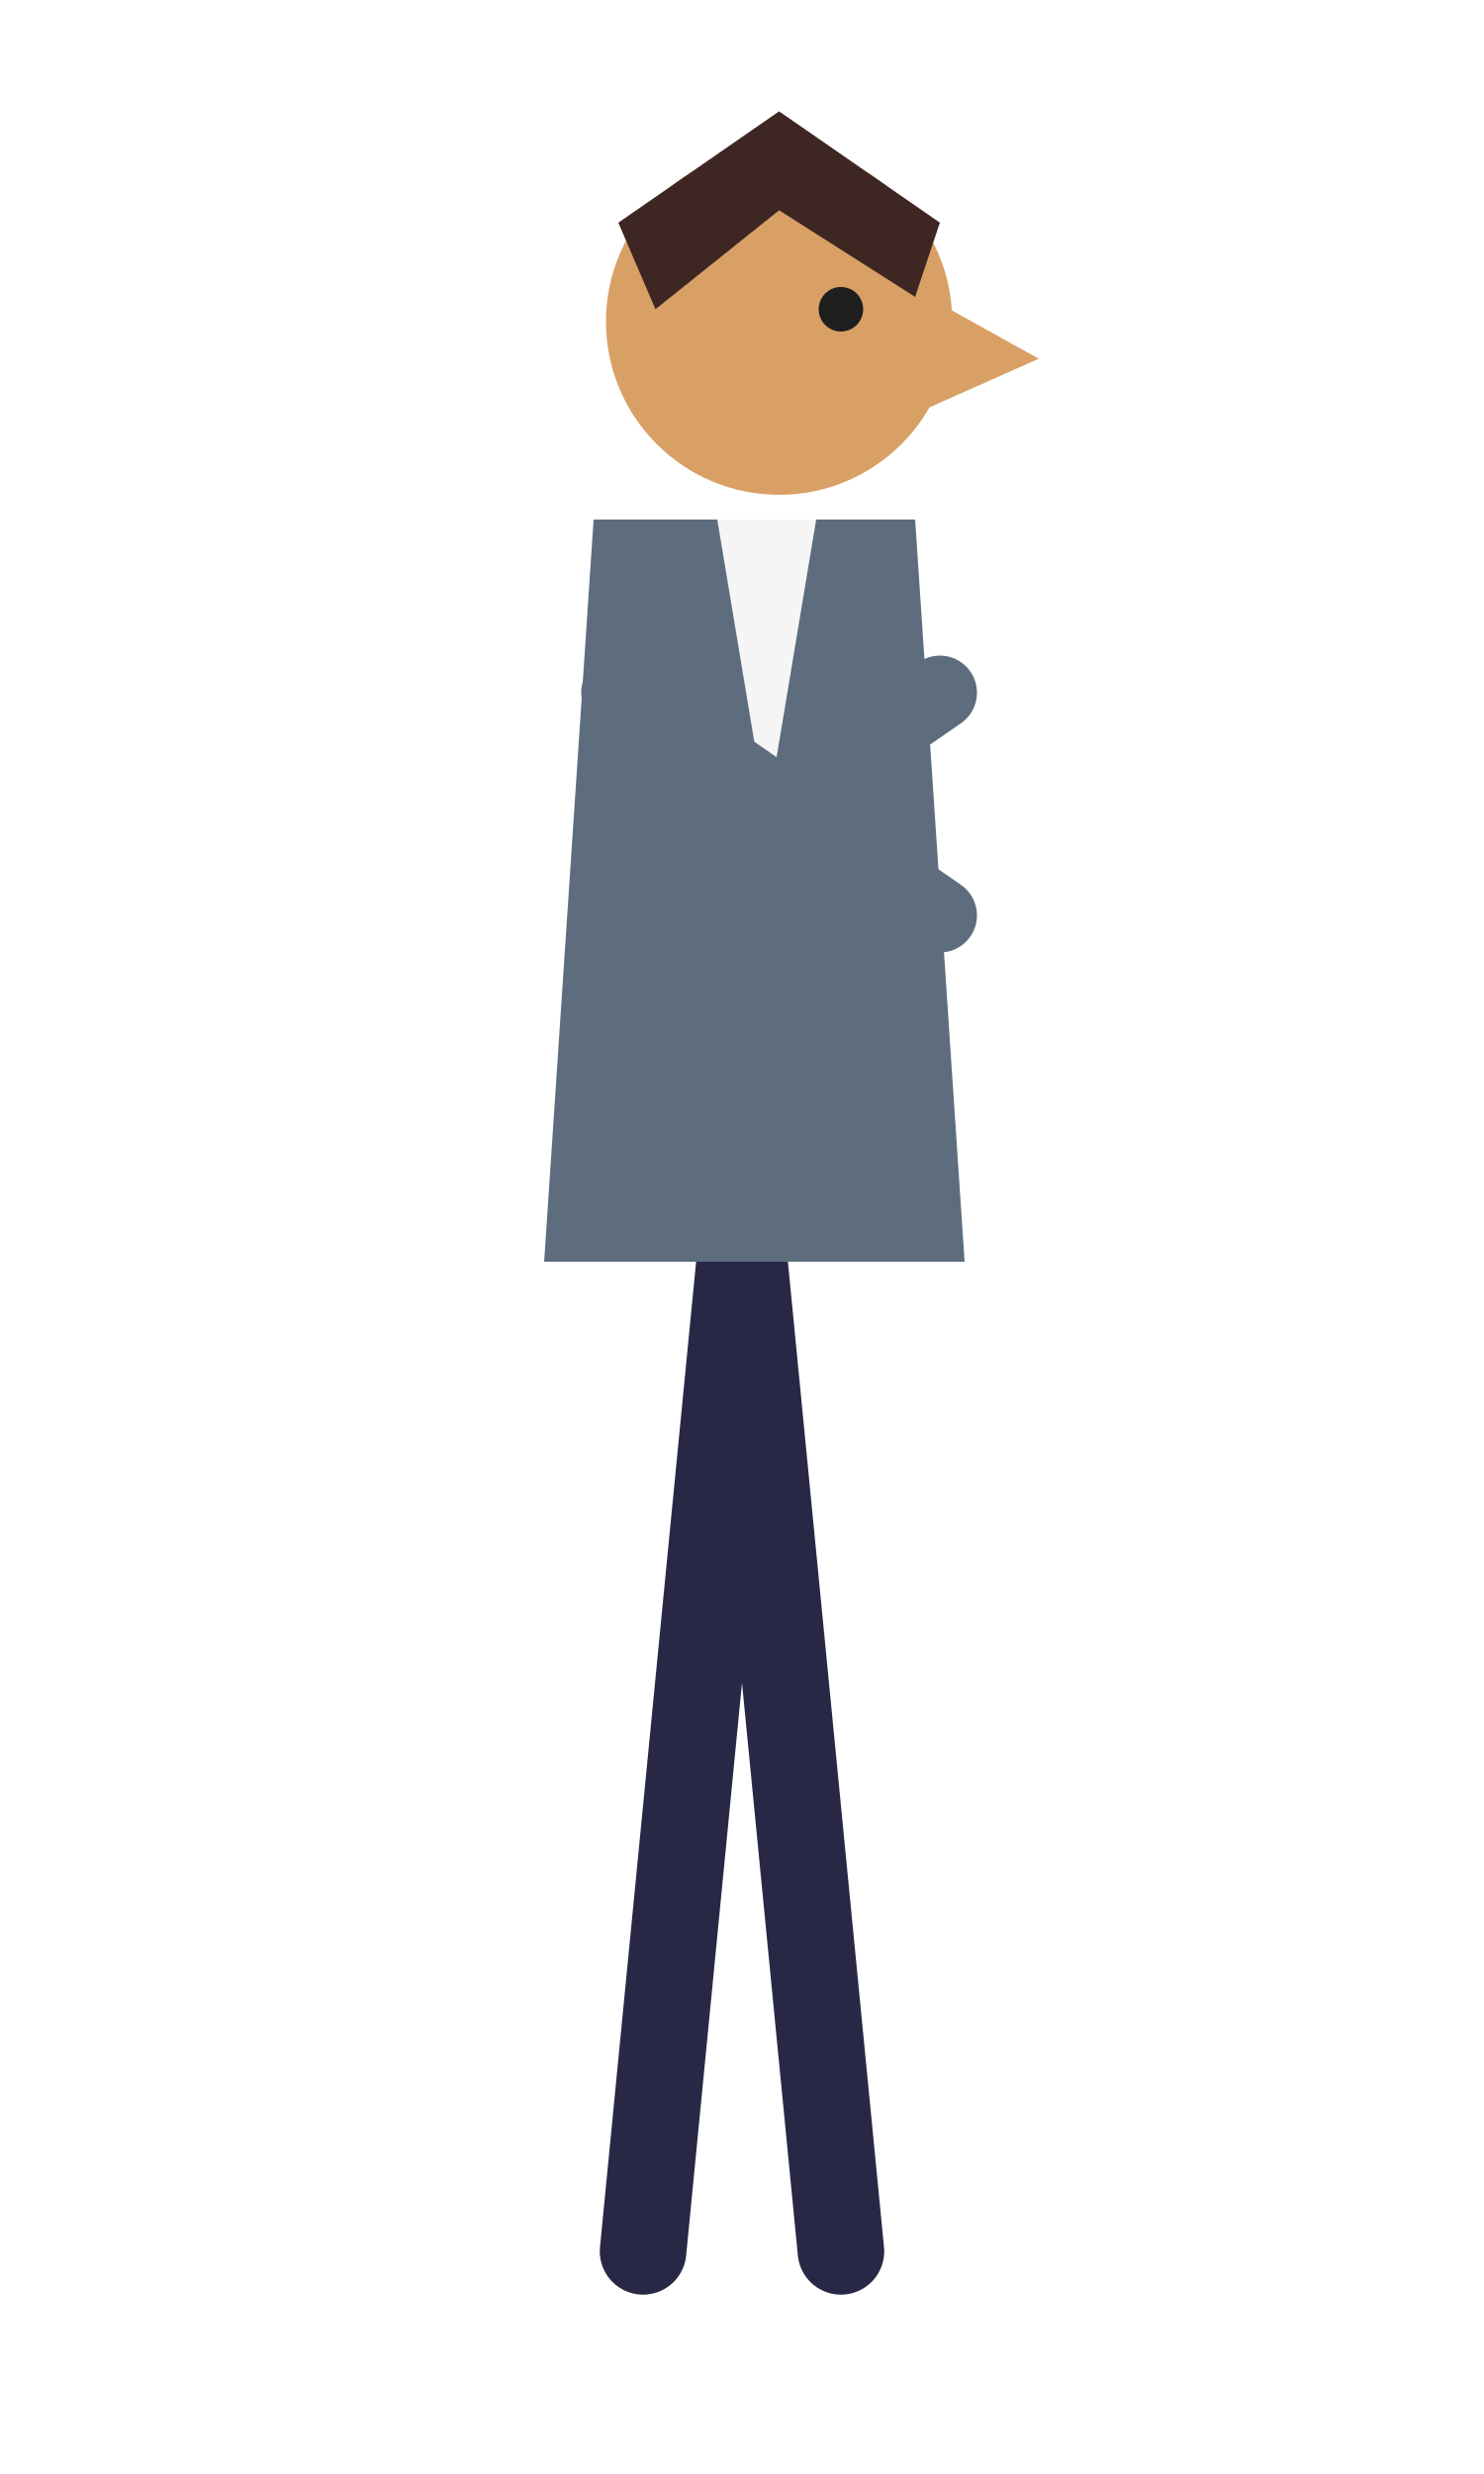
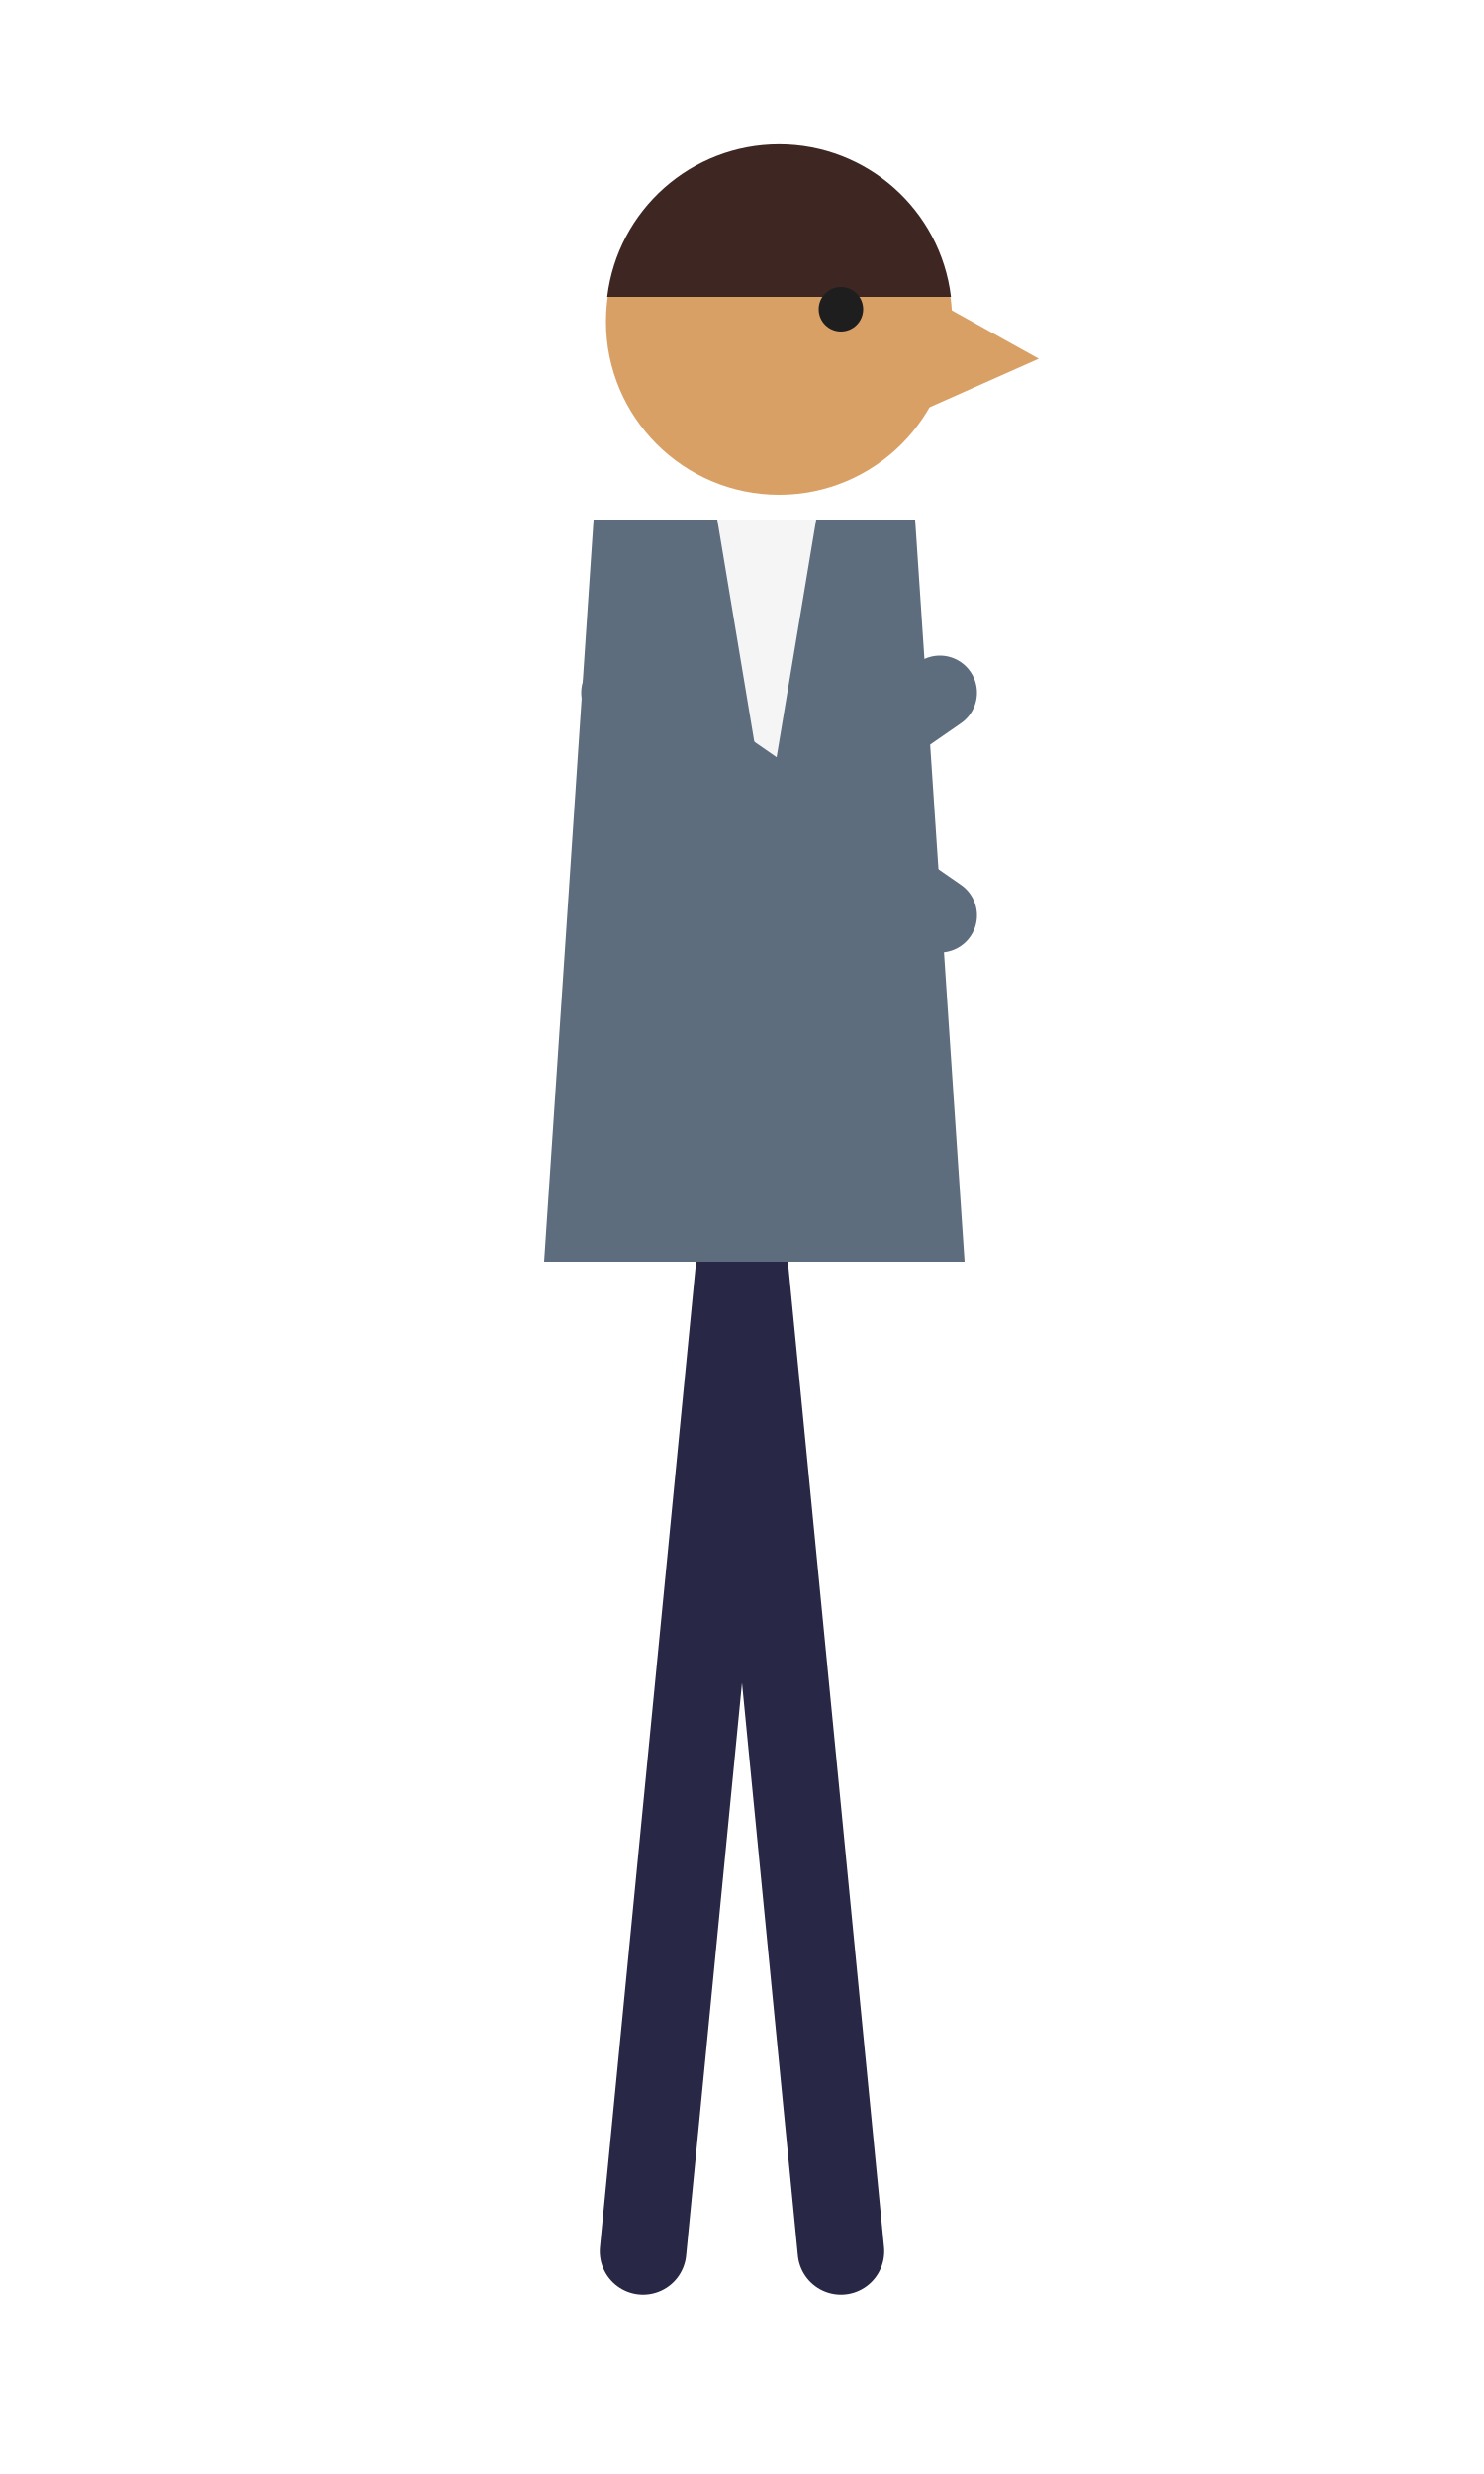
<svg xmlns="http://www.w3.org/2000/svg" viewBox="0 0 120 200" width="120" height="200">
  <g stroke="#282846" stroke-width="7" stroke-linecap="round" fill="none">
    <path d="M60 100 L68 182 M60 100 L52 182" />
  </g>
  <path d="M48 42 L74 42 L78 102 L44 102 Z" fill="#5d6d7e" />
  <path d="M58 42 L66 42 L62 66 Z" fill="#f5f5f5" />
  <g stroke="#5d6d7e" stroke-width="6" stroke-linecap="round" fill="none">
    <path d="M50 56 L76 74 M50 74 L76 56" />
  </g>
  <circle cx="63" cy="26" r="14" fill="#d9a066" />
  <path d="M75 24 L84 29 L75 33 Z" fill="#d9a066" />
-   <path d="M50 18 L63 9 L76 18 L74 24 L63 17 L53 25 Z" fill="#3e2723" />
+   <path d="M49.1 24 A14 14 0 0 1 76.9 24 Z" fill="#3e2723" />
  <circle cx="68" cy="25" r="1.8" fill="#1e1e1e" />
</svg>
